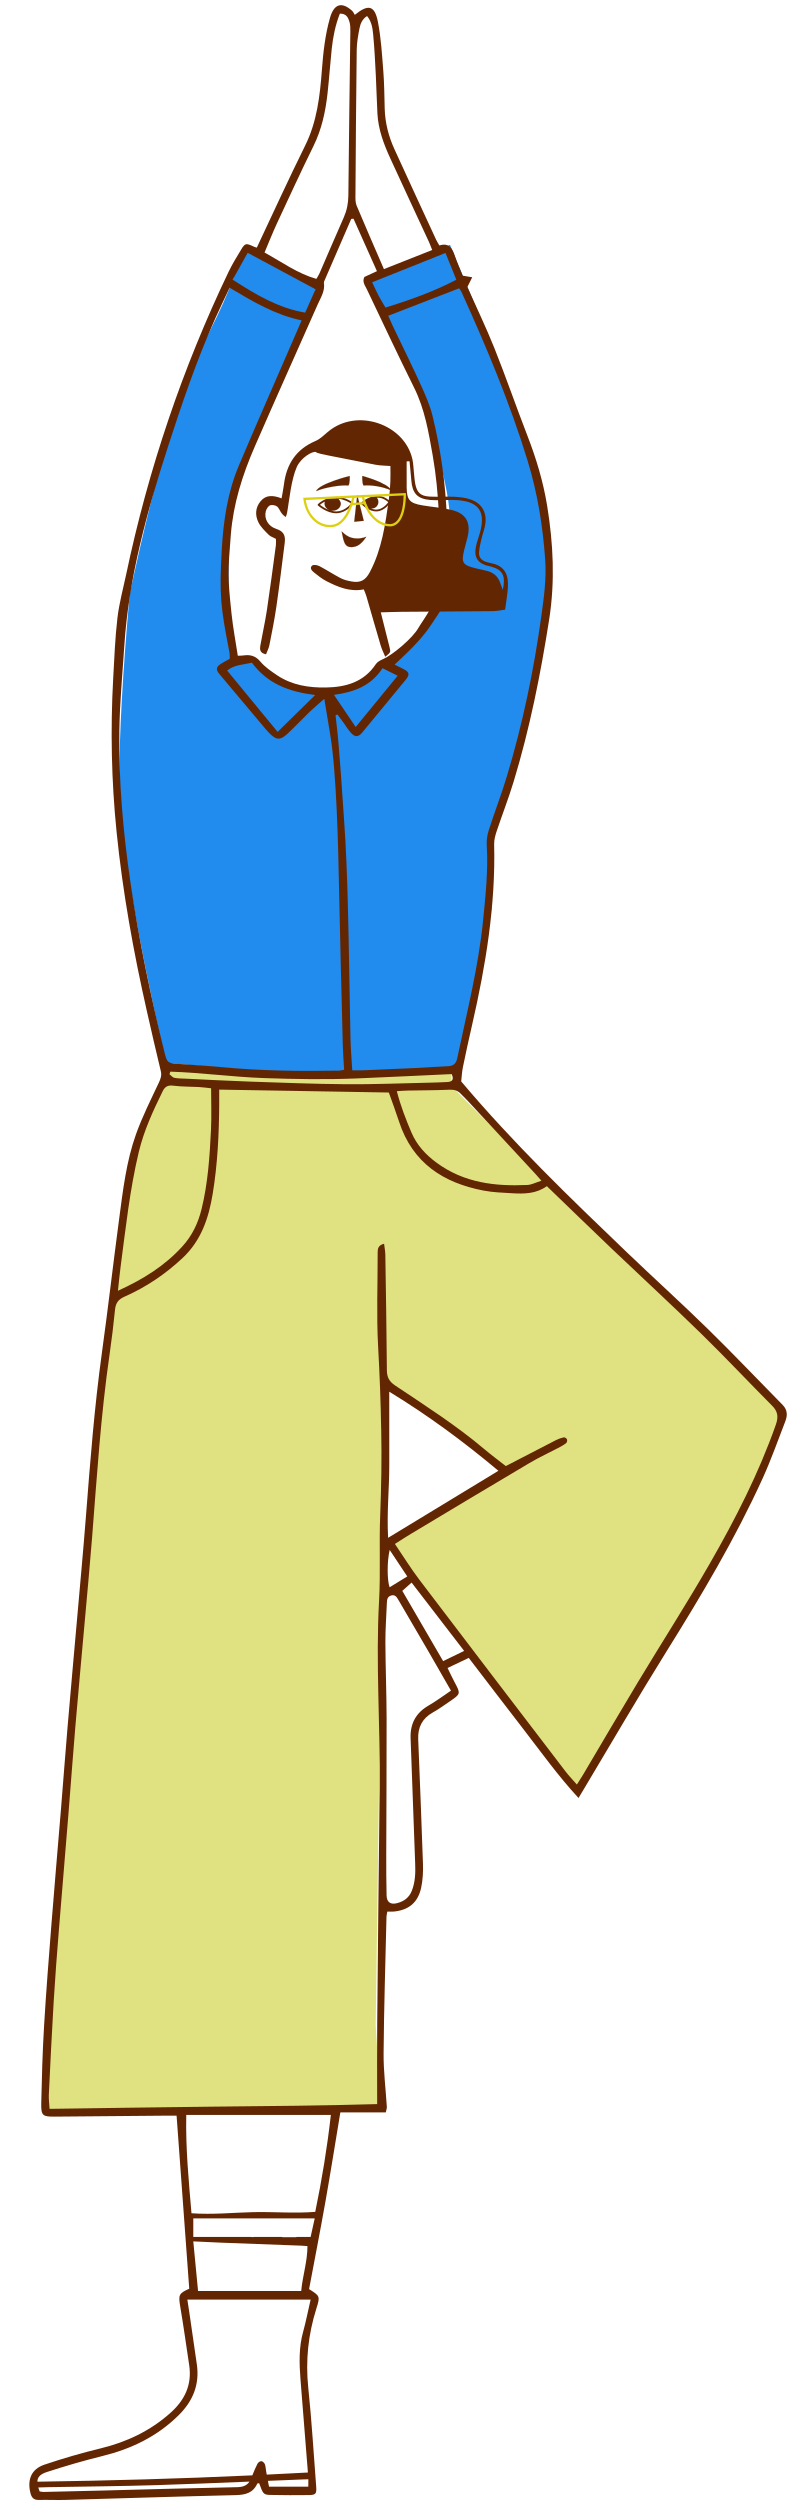
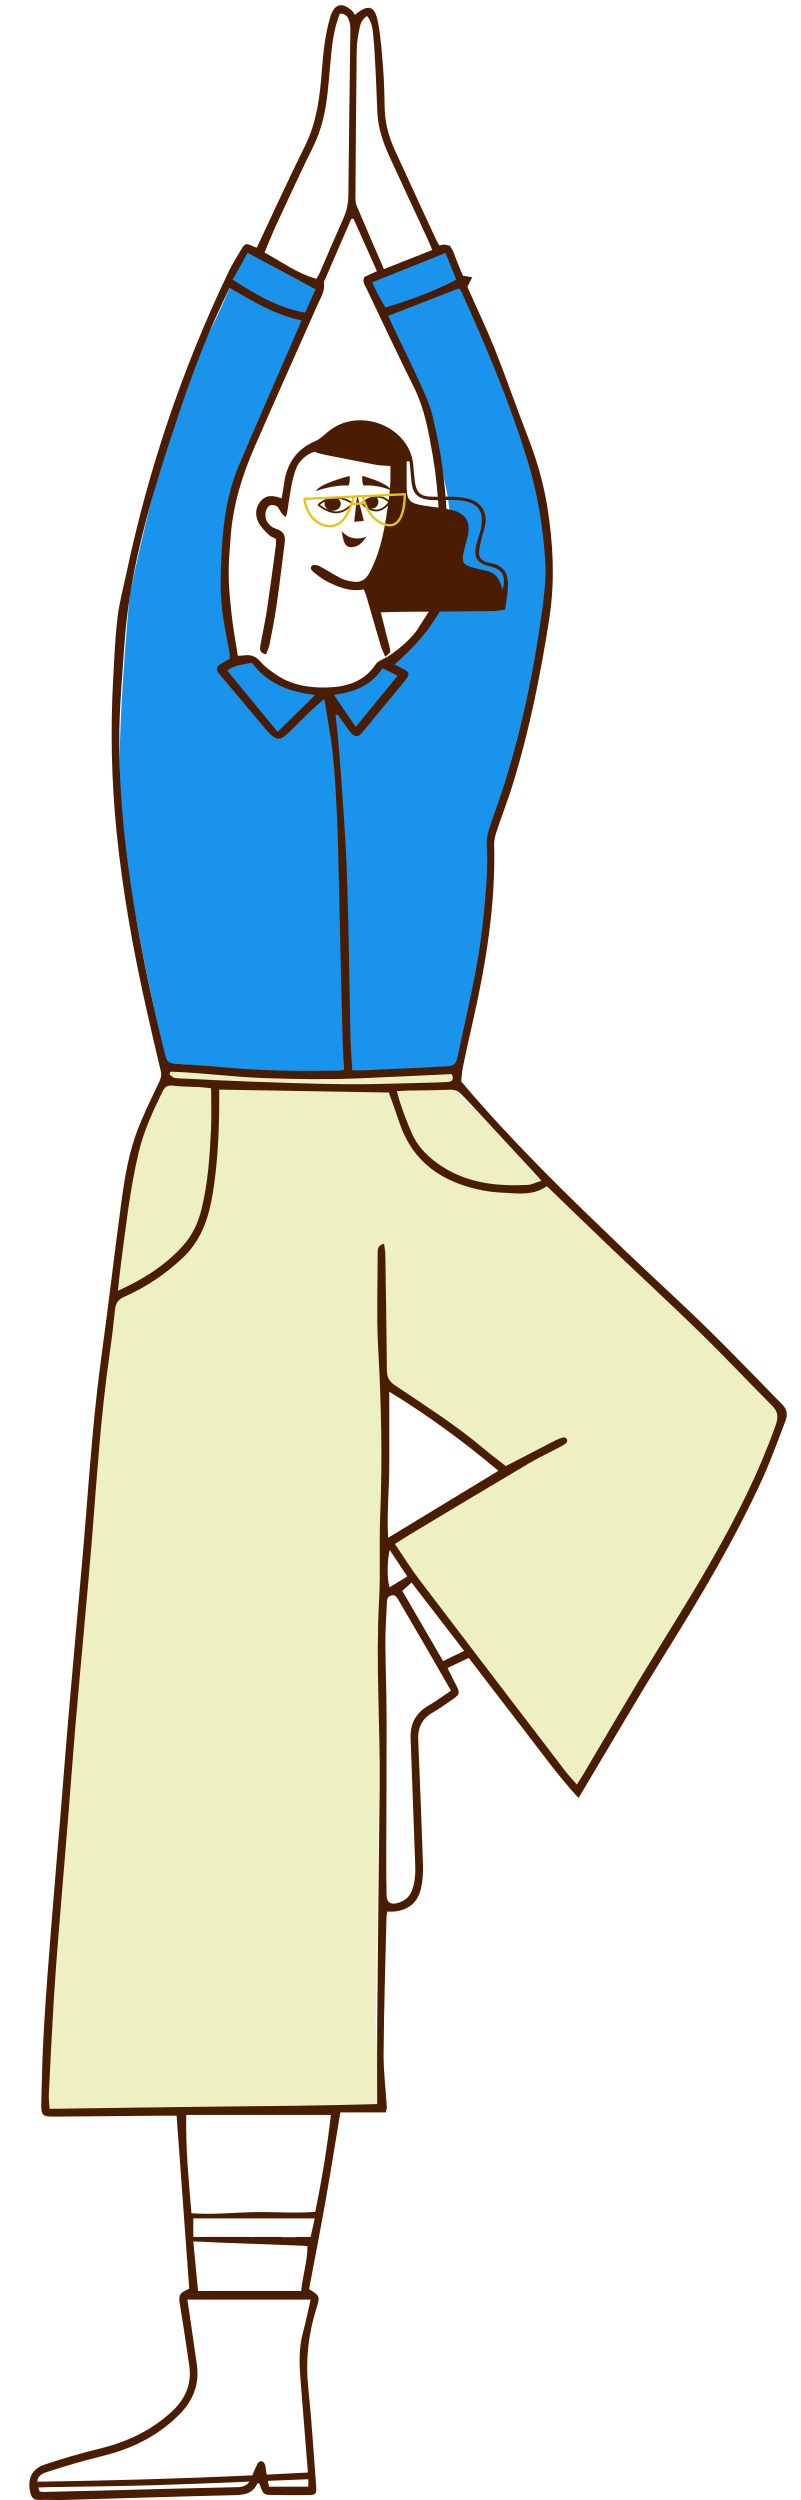
<svg xmlns="http://www.w3.org/2000/svg" viewBox="215.143 -7.213 187.081 584.213" overflow="visible" width="187.081px" height="584.213px">
  <g id="Master/Character/Standing" stroke="none" stroke-width="1" fill="none" fill-rule="evenodd">
    <g id="Standing Body" transform="translate(122, -7) scale(1 1)">
      <g id="Standing Body/Yoga Color" stroke="none" stroke-width="1" fill="none" fill-rule="evenodd">
        <g id="Group-3" transform="translate(100, 1)">
-           <path d="M54.275,58.355 L67.238,65.598 L62.955,78.171 C53.759,96.983 48.726,108.244 47.857,111.955 C47.296,114.345 46.455,122.919 46.552,135.492 C46.588,140.123 47.023,145.959 47.857,153 L51.358,153 C58.062,158.118 63.863,160.677 68.76,160.677 C73.658,160.677 78.854,158.118 84.347,153 C92.177,147.206 96.226,142.647 96.494,139.325 C96.949,133.7 98.415,128.009 98.3,120.497 C98.208,114.492 96.226,108.282 95.3,103.367 C93.911,95.992 88.481,82.774 79.008,63.712 L98.3,56 L107.991,79.334 C115.88,100.567 119.825,111.661 119.825,112.617 C119.825,114.052 122,126.951 122,129.318 C122,131.686 119.958,151.378 118.499,155.64 C117.04,159.902 112.8,182.548 107.991,191.985 C107.902,198.572 107.902,204.976 107.991,211.199 L100.635,248.529 C81.118,249.51 69.959,250 67.157,250 C64.356,250 52.612,249.06 31.927,247.181 C24.642,214.895 21,193.116 21,181.844 C21,170.572 21.823,155.768 23.469,137.432 C29.921,107.857 35.599,88.492 40.502,79.334 C45.405,70.177 48.492,62.62 49.764,56.663 L54.275,58.355 Z" id="Path-28" fill="#228bee" />
-           <path d="M32.274,249 C57.159,249.698 70.796,250.047 73.185,250.047 C75.574,250.047 84.056,249.698 98.631,249 L98.631,252.552 L132.592,286.888 L168.742,321.269 L174.681,327.431 L176,329.309 L168.742,348.424 L150.083,380.9 L128.143,418.107 L84.028,359.956 L110.52,342.54 L82.178,321.269 L82.178,384.113 L80.934,472.038 L82.178,492 L4,492 C5.457,451.983 7.175,425.453 9.153,412.411 C10.62,402.741 11.067,379.68 14.406,343.362 C15.182,334.919 17.112,320.657 20.196,300.577 L23.997,267.26 L32.274,249 Z" id="Path-29" fill="#e0e281" />
-           <path d="M159.033,364.131 C153.648,373.514 147.792,382.618 142.21,391.887 C137.876,399.08 133.646,406.339 129.364,413.565 C128.96,414.245 128.521,414.903 127.95,415.807 C126.968,414.679 126.08,413.767 125.311,412.76 C113.903,397.832 102.491,382.905 91.135,367.937 C89.147,365.315 87.408,362.495 85.428,359.583 C86.806,358.715 87.994,357.93 89.213,357.199 C98.421,351.683 107.618,346.151 116.855,340.686 C119.127,339.342 121.535,338.236 123.871,337.004 C124.433,336.707 124.996,336.386 125.483,335.98 C125.66,335.832 125.738,335.35 125.636,335.122 C125.536,334.896 125.123,334.631 124.904,334.675 C124.292,334.796 123.677,335.007 123.119,335.294 C119.275,337.263 115.446,339.261 111.346,341.386 C109.725,340.112 107.931,338.789 106.231,337.351 C99.707,331.836 92.527,327.274 85.467,322.545 C84.095,321.625 83.565,320.624 83.552,319.002 C83.48,309.998 83.332,300.994 83.189,291.991 C83.176,291.165 83.005,290.34 82.896,289.426 C81.448,289.794 81.393,290.658 81.396,291.584 C81.414,298.887 81.103,306.208 81.505,313.489 C82.232,326.626 82.528,339.746 81.99,352.898 C81.716,359.541 82.096,366.216 81.727,372.85 C80.912,387.464 82.031,402.055 81.863,416.658 C81.651,434.99 81.458,453.324 81.291,471.658 C81.235,477.816 81.282,483.974 81.282,490.482 C68.482,490.865 55.754,490.942 43.026,491.077 C30.352,491.213 17.677,491.416 4.728,491.593 C4.657,490.35 4.508,489.322 4.555,488.304 C4.907,481.011 5.256,473.718 5.694,466.432 C6.024,460.928 6.455,455.428 6.893,449.931 C7.63,440.715 8.42,431.505 9.169,422.289 C9.707,415.66 10.177,409.026 10.741,402.398 C11.428,394.32 12.185,386.246 12.904,378.17 C13.5,371.466 14.138,364.768 14.666,358.058 C15.791,343.749 16.702,329.422 18.761,315.204 C19.26,311.755 19.675,308.292 20.024,304.823 C20.18,303.277 20.814,302.43 22.262,301.79 C27.27,299.577 31.766,296.557 35.808,292.768 C40.185,288.667 41.924,283.406 42.859,277.699 C43.991,270.797 44.324,263.836 44.368,256.852 C44.375,255.737 44.369,254.621 44.369,253.415 C57.721,253.644 70.761,253.867 84.004,254.094 C84.739,256.17 85.615,258.499 86.385,260.863 C89.552,270.602 96.775,275.222 106.174,277.016 C108.357,277.432 110.61,277.501 112.836,277.632 C115.638,277.796 118.431,277.774 120.932,275.976 C126.173,281.029 131.129,285.853 136.134,290.624 C143.062,297.228 150.104,303.711 156.95,310.4 C162.59,315.909 167.99,321.671 173.555,327.259 C174.93,328.638 175.093,329.876 174.43,331.758 C170.433,343.115 164.984,353.762 159.033,364.131 Z M87.156,370.543 C87.92,369.866 88.556,369.301 89.328,368.616 C93.441,373.963 97.447,379.174 101.605,384.58 C99.884,385.415 98.401,386.134 96.697,386.962 C93.485,381.433 90.345,376.029 87.156,370.543 Z M88.316,367.174 C86.819,368.092 85.52,368.89 84.188,369.708 C83.588,368.023 83.575,363.679 84.205,360.99 C85.615,363.112 86.864,364.99 88.316,367.174 Z M109.614,342.489 C100.952,347.752 92.575,352.842 83.839,358.149 C83.504,352.167 84.127,346.625 84.11,341.083 C84.093,335.498 84.107,329.913 84.107,324.007 C93.07,329.474 101.378,335.586 109.614,342.489 Z M93.282,397.354 C90.335,399.054 88.971,401.573 89.092,404.968 C89.439,414.694 89.78,424.42 90.158,434.143 C90.244,436.35 90.209,438.509 89.392,440.604 C88.737,442.278 87.487,443.147 85.846,443.547 C84.392,443.899 83.52,443.282 83.484,441.754 C83.41,438.671 83.396,435.587 83.403,432.505 C83.425,421.794 83.511,411.084 83.487,400.375 C83.473,394.454 83.229,388.533 83.203,382.611 C83.19,379.531 83.429,376.452 83.549,373.373 C83.579,372.616 83.654,371.91 84.532,371.639 C85.455,371.356 85.848,371.994 86.218,372.626 C88.626,376.736 91.028,380.85 93.419,384.972 C95.076,387.828 96.71,390.699 98.528,393.867 C96.605,395.156 95.003,396.362 93.282,397.354 Z M52.386,515.729 C47.629,515.834 42.871,516.353 37.888,515.991 C37.24,508.296 36.509,500.844 36.669,493.022 L70.458,493.022 C69.617,500.555 68.39,508.029 66.811,515.666 C61.955,516.059 57.165,515.624 52.386,515.729 Z M65.73,521.524 L64.644,521.524 C64.61,521.541 64.582,521.57 64.549,521.584 L64.549,521.524 L62.396,521.524 L62.396,521.584 L59.109,521.584 L59.109,521.524 L52.34,521.524 L52.34,521.574 C52.132,521.556 51.93,521.54 51.73,521.524 L38.312,521.524 L38.312,517.191 L66.688,517.191 L65.73,521.524 Z M44.73,522.862 C51.027,523.102 57.324,523.33 63.62,523.567 C64.007,523.58 64.393,523.623 64.988,523.667 C64.993,527.26 63.862,530.566 63.53,534.161 L39.426,534.161 C39.057,530.309 38.702,526.633 38.312,522.564 C40.676,522.674 42.703,522.784 44.73,522.862 Z M65.73,536.163 C65.11,538.858 64.642,541.304 63.978,543.695 C62.957,547.367 63.072,551.079 63.361,554.807 C63.925,562.065 64.523,569.319 65.096,576.576 C61.887,576.762 58.684,576.909 55.479,577.067 C55.432,576.814 55.383,576.561 55.338,576.309 C55.237,575.754 55.237,575.163 55.041,574.647 C54.919,574.331 54.523,573.944 54.229,573.925 C53.93,573.905 53.464,574.225 53.315,574.522 C52.873,575.406 52.472,576.316 52.112,577.239 C35.326,578.022 18.584,578.479 1.873,578.723 C1.896,577.628 2.574,576.955 4.122,576.452 C8.367,575.074 12.659,573.813 16.989,572.75 C23.804,571.078 29.912,568.156 34.957,563.121 C38.237,559.85 39.834,555.982 39.134,551.262 C38.54,547.258 37.976,543.249 37.395,539.245 C37.245,538.22 37.081,537.199 36.923,536.163 L65.73,536.163 Z M56.005,579.881 C55.918,579.418 55.834,578.972 55.75,578.526 C58.502,578.412 61.254,578.3 64.006,578.192 C64.404,578.177 64.805,578.161 65.203,578.157 C65.212,578.687 65.186,579.24 65.186,579.881 L56.005,579.881 Z M16.49,580.805 C12.103,580.918 7.714,581.021 3.327,581.118 C3.013,581.125 2.7,581.039 2.408,580.999 C2.278,580.668 2.171,580.36 2.086,580.072 C2.889,580.044 3.694,580.015 4.499,580 C12.923,579.846 21.352,579.789 29.773,579.524 C36.996,579.294 44.217,579.001 51.438,578.702 C50.819,579.635 49.887,579.977 48.568,580.003 C37.874,580.215 27.182,580.529 16.49,580.805 Z M25.581,267.972 C26.779,262.968 28.923,258.354 31.17,253.777 C31.704,252.686 32.404,252.333 33.654,252.497 C35.626,252.753 37.635,252.699 39.628,252.811 C40.562,252.863 41.491,252.998 42.476,253.102 C42.476,256.478 42.602,259.635 42.45,262.778 C42.146,269.014 41.742,275.238 40.241,281.346 C39.424,284.668 38.021,287.574 35.746,290.069 C31.669,294.543 26.714,297.684 20.702,300.421 C20.946,298.204 21.098,296.525 21.32,294.856 C22.516,285.858 23.463,276.819 25.581,267.972 Z M21.035,169.58 C21.129,162.943 21.761,156.312 22.194,149.683 C23.242,133.69 27.473,118.406 32.36,103.288 C35.646,93.124 39.074,83.004 43.427,73.243 C44.478,70.889 45.606,68.573 46.798,66.026 C52.153,69.198 57.342,72.345 63.632,73.655 C62.614,76.003 61.663,78.192 60.714,80.383 C56.793,89.434 52.816,98.461 48.973,107.545 C46.325,113.807 45.344,120.464 44.968,127.222 C44.372,137.949 44.685,140.625 46.755,151.201 C46.847,151.666 46.808,152.155 46.834,152.75 C46.119,153.144 45.397,153.481 44.74,153.918 C43.648,154.648 43.558,155.282 44.403,156.293 C48.019,160.616 51.651,164.925 55.28,169.238 C55.54,169.546 55.811,169.844 56.093,170.129 C57.717,171.776 58.634,171.838 60.367,170.216 C62.127,168.567 63.778,166.799 65.514,165.123 C66.48,164.189 67.521,163.338 68.927,162.097 C69.435,165.177 69.865,167.788 70.301,170.397 C71.8,179.38 72.169,196.45 72.352,205.539 C72.604,218.029 72.931,230.516 73.247,243.004 C73.293,244.861 73.446,246.715 73.561,248.772 C72.986,248.876 72.682,248.972 72.376,248.978 C63.195,249.141 54.023,249.029 44.871,248.152 C41.536,247.832 38.189,247.649 34.846,247.405 C32.339,247.223 32.191,247.166 31.592,244.735 C28.358,231.598 25.582,218.369 23.625,204.962 C21.911,193.225 20.87,181.436 21.035,169.58 Z M66.876,66.385 C66.165,67.987 65.373,69.773 64.456,71.842 C58.184,70.769 52.984,67.672 47.521,64.141 C48.813,61.824 49.893,59.886 51.019,57.865 C56.359,60.733 61.456,63.472 66.876,66.385 Z M66.407,32.896 C68.331,28.981 69.22,24.828 69.69,20.549 C70.07,17.089 70.303,13.613 70.669,10.152 C70.967,7.353 71.528,4.61 72.563,1.976 C74.064,1.928 74.518,2.897 74.811,3.908 C75.007,4.589 75.023,5.343 75.014,6.063 C74.86,18.862 74.665,31.659 74.549,44.458 C74.534,46.288 74.202,47.96 73.469,49.615 C71.542,53.97 69.678,58.354 67.777,62.723 C67.62,63.087 67.386,63.416 67.075,63.956 C62.708,62.726 59.107,60.076 54.964,57.795 C55.947,55.472 56.82,53.235 57.829,51.063 C60.649,44.988 63.453,38.904 66.407,32.896 Z M58.018,169.819 C53.992,164.924 50.175,160.283 46.219,155.475 C48.018,154.072 50.108,154.113 52.009,153.649 C55.75,158.699 60.818,160.446 66.795,161.203 C63.785,164.158 61.028,166.865 58.018,169.819 Z M81.229,62.157 C80.162,62.648 79.245,63.069 78.299,63.502 C77.71,64.628 78.457,65.517 78.889,66.427 C82.541,74.089 86.134,81.782 89.913,89.38 C92.411,94.4 93.307,99.81 94.263,105.239 C95.847,114.228 95.901,123.328 96.095,132.405 C96.227,138.599 92.024,143.553 90.871,145.589 C89.581,147.868 85.012,151.765 82.69,152.794 C82.067,153.07 81.345,153.426 80.987,153.964 C78.175,158.204 73.952,159.363 69.322,159.444 C65.289,159.515 61.336,158.9 57.873,156.569 C56.489,155.637 55.048,154.656 53.99,153.389 C52.834,152.007 51.568,151.72 49.982,151.959 C49.677,152.005 49.364,151.995 48.714,152.028 C48.215,148.737 47.596,145.493 47.25,142.219 C46.317,133.4 46.388,132.574 47.086,123.728 C47.657,116.494 49.809,109.742 52.658,103.195 C57.499,92.068 62.491,81.01 67.393,69.91 C68.101,68.306 69.143,66.775 68.834,64.854 C68.81,64.711 68.894,64.539 68.958,64.393 C71.044,59.576 73.133,54.761 75.22,49.946 C75.397,49.929 75.573,49.911 75.749,49.894 C77.548,53.919 79.346,57.945 81.229,62.157 Z M76.505,10.407 C76.527,8.727 76.833,7.033 77.158,5.378 C77.37,4.302 77.802,3.245 78.922,2.534 C80.025,3.876 80.207,5.43 80.35,6.906 C80.654,10.046 80.802,13.203 80.964,16.356 C81.12,19.347 81.18,22.342 81.34,25.334 C81.537,29.042 82.816,32.45 84.335,35.767 C87.329,42.299 90.368,48.81 93.384,55.331 C93.615,55.835 93.799,56.361 94.139,57.21 C90.283,58.735 86.675,60.163 82.859,61.672 C80.667,56.603 78.533,51.74 76.481,46.84 C76.183,46.129 76.201,45.246 76.207,44.444 C76.283,33.099 76.358,21.753 76.505,10.407 Z M99.777,64.16 C94.48,66.911 89.053,68.876 83.22,70.657 C82.704,69.772 82.129,68.854 81.622,67.898 C81.133,66.976 80.715,66.016 80.113,64.751 C85.897,62.437 91.418,60.227 97.245,57.896 C98.096,60.005 98.895,61.979 99.777,64.16 Z M82.535,154.935 C83.759,155.546 84.811,156.071 86.07,156.699 C82.788,160.707 79.623,164.573 76.264,168.674 C74.543,166.128 72.956,163.78 71.188,161.166 C75.972,160.518 79.905,158.997 82.535,154.935 Z M116.446,106.483 C118.77,114.078 119.999,121.756 120.548,129.617 C120.856,134.025 120.252,138.358 119.652,142.698 C117.898,155.401 115.293,167.918 111.598,180.185 C110.315,184.443 108.704,188.597 107.345,192.833 C106.989,193.947 106.821,195.198 106.891,196.366 C107.244,202.144 106.622,207.86 106.064,213.59 C104.99,224.595 102.259,235.273 100,246.048 C99.705,247.452 99.02,247.909 97.718,247.951 C95.487,248.024 93.26,248.224 91.028,248.331 C86.725,248.535 82.419,248.717 78.115,248.896 C77.332,248.929 76.547,248.9 75.462,248.9 C75.307,246.237 75.097,243.894 75.047,241.549 C74.825,231.086 74.707,220.621 74.431,210.16 C74.258,203.512 74.013,196.859 73.536,190.227 C73.205,185.627 72.42,173.062 71.842,168.48 C71.734,167.632 71.646,166.783 71.552,165.934 C71.699,165.873 71.848,165.811 71.997,165.75 C72.452,166.365 72.911,166.977 73.362,167.594 C73.98,168.439 74.52,169.359 75.225,170.119 C76.152,171.12 76.924,171.017 77.807,169.948 C81.19,165.849 84.575,161.753 87.946,157.645 C88.969,156.4 88.815,155.81 87.366,155.098 C86.672,154.756 85.983,154.403 85.355,154.088 C89.864,149.95 92.175,147.43 94.139,144.428 C95.342,142.588 96.783,140.999 97.434,137.474 C97.986,134.489 97.809,131.35 97.824,128.281 C97.839,125.444 97.679,122.605 97.568,119.769 C97.253,111.724 96.132,103.782 94.222,95.979 C93.595,93.41 92.482,90.937 91.383,88.518 C89.308,83.957 87.08,79.466 84.923,74.943 C84.58,74.224 84.271,73.488 83.867,72.583 C89.446,70.421 94.895,68.308 100.425,66.164 C100.632,66.47 100.845,66.705 100.971,66.982 C106.807,79.874 112.286,92.89 116.446,106.483 Z M51.308,251.533 C46.364,251.365 41.425,251.088 36.484,250.854 C35.608,250.813 34.717,250.827 33.864,250.652 C33.455,250.569 33.119,250.107 32.75,249.817 C32.818,249.617 32.887,249.416 32.956,249.216 C40.242,249.448 47.489,250.46 54.772,250.718 C62.074,250.977 69.384,251.094 76.687,250.793 C84.009,250.491 91.328,250.127 98.685,249.788 C99.264,251.038 98.845,251.576 97.718,251.637 C96.126,251.724 94.529,251.772 92.934,251.806 C86.633,251.941 80.331,252.205 74.031,252.154 C66.455,252.094 58.881,251.792 51.308,251.533 Z M118.37,273.232 C118.692,273.578 118.995,273.941 119.663,274.705 C118.32,275.125 117.365,275.65 116.39,275.695 C108.851,276.049 101.586,275.205 95.208,270.525 C92.623,268.63 90.539,266.383 89.271,263.384 C87.985,260.344 86.777,257.279 85.877,253.779 C86.873,253.722 87.628,253.654 88.384,253.638 C91.652,253.575 94.924,253.585 98.188,253.439 C99.24,253.392 100.06,253.612 100.778,254.344 C101.454,255.032 102.144,255.707 102.799,256.415 C107.993,262.017 113.183,267.624 118.37,273.232 Z M158.609,309.396 C152.401,303.319 145.957,297.491 139.684,291.481 C126.332,278.691 113.021,265.858 100.918,251.502 C101.027,250.551 101.079,249.331 101.319,248.151 C102,244.818 102.734,241.494 103.492,238.179 C106.663,224.32 108.976,210.358 108.618,196.053 C108.593,195.037 108.892,193.974 109.219,192.995 C110.499,189.155 111.978,185.379 113.154,181.507 C116.932,169.087 119.467,156.39 121.476,143.554 C122.876,134.603 122.439,125.777 120.996,116.928 C120.079,111.31 118.443,105.907 116.391,100.608 C113.764,93.823 111.387,86.936 108.691,80.18 C106.744,75.303 104.454,70.568 102.357,65.857 C102.752,65.068 103.079,64.417 103.498,63.581 C102.547,63.421 101.945,63.32 101.281,63.208 C100.669,61.695 99.977,60.228 99.479,58.696 C98.872,56.825 98.052,55.424 95.815,56.153 C95.505,55.601 95.239,55.193 95.037,54.756 C91.782,47.709 88.515,40.67 85.297,33.606 C83.944,30.637 83.14,27.512 83.044,24.216 C82.96,21.299 82.95,18.375 82.721,15.468 C82.417,11.598 82.192,7.689 81.456,3.893 C80.712,0.054 79.216,-0.326 76.056,2.262 C75.856,1.955 75.696,1.553 75.41,1.295 C72.964,-0.895 71.188,-0.279 70.266,2.927 C69.117,6.926 68.677,11.022 68.363,15.151 C67.904,21.226 67.226,27.216 64.45,32.814 C60.578,40.626 56.968,48.573 53.153,56.657 C52.94,56.586 52.708,56.533 52.494,56.434 C50.585,55.554 50.434,55.556 49.426,57.223 C48.423,58.881 47.405,60.542 46.569,62.286 C35.762,84.848 27.815,108.415 22.641,132.95 C21.923,136.351 20.993,139.729 20.588,143.171 C20.039,147.835 19.858,152.547 19.597,157.243 C18.932,169.255 19.174,181.245 20.389,193.219 C21.821,207.362 24.348,221.308 27.48,235.149 C28.534,239.809 29.607,244.463 30.724,249.107 C30.972,250.144 30.67,250.916 30.236,251.839 C28.38,255.783 26.409,259.7 24.939,263.797 C22.662,270.15 21.884,276.877 20.995,283.544 C19.602,293.99 18.401,304.462 16.957,314.9 C15.212,327.521 14.226,340.21 13.243,352.904 C12.591,361.311 11.799,369.709 11.064,378.109 C10.356,386.188 9.619,394.263 8.933,402.343 C8.384,408.808 7.907,415.28 7.377,421.747 C6.64,430.719 5.852,439.687 5.145,448.661 C4.526,456.504 3.908,464.351 3.442,472.205 C3.088,478.197 2.91,484.201 2.782,490.202 C2.718,493.186 3.075,493.437 5.935,493.414 C14.717,493.343 23.5,493.259 32.282,493.182 C32.974,493.176 33.665,493.182 34.409,493.182 C35.406,506.832 36.384,520.223 37.364,533.627 C34.91,534.715 34.805,535.096 35.262,537.795 C36.031,542.348 36.664,546.923 37.355,551.489 C38.052,556.105 36.289,559.694 32.932,562.678 C28.196,566.887 22.714,569.469 16.617,570.946 C12.207,572.016 7.831,573.289 3.527,574.739 C0.483,575.765 -0.521,578.206 0.247,581.336 C0.518,582.446 1.009,583.017 2.204,582.987 C4.278,582.933 6.355,583.041 8.429,582.982 C21.675,582.61 34.92,582.17 48.168,581.862 C50.422,581.81 52.243,581.413 53.265,579.171 C53.301,579.091 53.551,579.111 53.703,579.084 C54.628,581.634 54.714,581.784 56.427,581.819 C59.38,581.879 62.335,581.895 65.288,581.851 C66.971,581.825 67.162,581.542 67.026,579.789 C66.432,572.11 65.982,564.414 65.18,556.755 C64.515,550.417 65.169,544.308 67.071,538.281 C67.979,535.399 67.936,535.334 65.371,533.719 C66.641,526.957 67.979,520.124 69.193,513.269 C70.403,506.432 71.488,499.572 72.678,492.417 L83.295,492.417 C83.427,491.781 83.562,491.471 83.543,491.172 C83.284,486.976 82.748,482.779 82.783,478.586 C82.871,467.957 83.211,457.33 83.46,446.703 C83.469,446.316 83.585,445.932 83.66,445.496 C84.235,445.496 84.707,445.535 85.171,445.49 C88.647,445.154 90.81,443.396 91.558,439.931 C91.945,438.133 92.047,436.228 91.986,434.381 C91.667,424.653 91.253,414.929 90.871,405.204 C90.764,402.438 91.811,400.358 94.254,398.989 C95.647,398.207 96.954,397.262 98.278,396.357 C100.839,394.602 100.822,394.597 99.297,391.745 C98.777,390.771 98.319,389.763 97.732,388.568 C99.505,387.726 101.06,386.986 102.682,386.213 C106.949,391.78 111.095,397.224 115.279,402.636 C119.499,408.096 123.511,413.733 128.334,418.953 C128.9,418.009 129.309,417.328 129.716,416.646 C136.062,406.045 142.258,395.347 148.793,384.866 C157.005,371.702 164.937,358.388 171.378,344.222 C173.349,339.889 174.932,335.371 176.66,330.924 C177.189,329.563 177.18,328.257 176.055,327.113 C170.239,321.208 164.529,315.191 158.609,309.396 Z" id="Fill-1" fill="#632603" />
+           <path d="M54.275,58.355 L67.238,65.598 L62.955,78.171 C53.759,96.983 48.726,108.244 47.857,111.955 C47.296,114.345 46.455,122.919 46.552,135.492 C46.588,140.123 47.023,145.959 47.857,153 L51.358,153 C58.062,158.118 63.863,160.677 68.76,160.677 C73.658,160.677 78.854,158.118 84.347,153 C92.177,147.206 96.226,142.647 96.494,139.325 C96.949,133.7 98.415,128.009 98.3,120.497 C98.208,114.492 96.226,108.282 95.3,103.367 C93.911,95.992 88.481,82.774 79.008,63.712 L98.3,56 L107.991,79.334 C115.88,100.567 119.825,111.661 119.825,112.617 C119.825,114.052 122,126.951 122,129.318 C122,131.686 119.958,151.378 118.499,155.64 C117.04,159.902 112.8,182.548 107.991,191.985 C107.902,198.572 107.902,204.976 107.991,211.199 L100.635,248.529 C81.118,249.51 69.959,250 67.157,250 C64.356,250 52.612,249.06 31.927,247.181 C24.642,214.895 21,193.116 21,181.844 C21,170.572 21.823,155.768 23.469,137.432 C29.921,107.857 35.599,88.492 40.502,79.334 C45.405,70.177 48.492,62.62 49.764,56.663 L54.275,58.355 Z" id="Path-28" fill="#1993ec" />
+           <path d="M32.274,249 C57.159,249.698 70.796,250.047 73.185,250.047 C75.574,250.047 84.056,249.698 98.631,249 L98.631,252.552 L132.592,286.888 L168.742,321.269 L174.681,327.431 L176,329.309 L168.742,348.424 L150.083,380.9 L128.143,418.107 L84.028,359.956 L110.52,342.54 L82.178,321.269 L82.178,384.113 L80.934,472.038 L82.178,492 L4,492 C5.457,451.983 7.175,425.453 9.153,412.411 C10.62,402.741 11.067,379.68 14.406,343.362 C15.182,334.919 17.112,320.657 20.196,300.577 L23.997,267.26 L32.274,249 Z" id="Path-29" fill="#eeefc3" />
+           <path d="M159.033,364.131 C153.648,373.514 147.792,382.618 142.21,391.887 C137.876,399.08 133.646,406.339 129.364,413.565 C128.96,414.245 128.521,414.903 127.95,415.807 C126.968,414.679 126.08,413.767 125.311,412.76 C113.903,397.832 102.491,382.905 91.135,367.937 C89.147,365.315 87.408,362.495 85.428,359.583 C86.806,358.715 87.994,357.93 89.213,357.199 C98.421,351.683 107.618,346.151 116.855,340.686 C119.127,339.342 121.535,338.236 123.871,337.004 C124.433,336.707 124.996,336.386 125.483,335.98 C125.66,335.832 125.738,335.35 125.636,335.122 C125.536,334.896 125.123,334.631 124.904,334.675 C124.292,334.796 123.677,335.007 123.119,335.294 C119.275,337.263 115.446,339.261 111.346,341.386 C109.725,340.112 107.931,338.789 106.231,337.351 C99.707,331.836 92.527,327.274 85.467,322.545 C84.095,321.625 83.565,320.624 83.552,319.002 C83.48,309.998 83.332,300.994 83.189,291.991 C83.176,291.165 83.005,290.34 82.896,289.426 C81.448,289.794 81.393,290.658 81.396,291.584 C81.414,298.887 81.103,306.208 81.505,313.489 C82.232,326.626 82.528,339.746 81.99,352.898 C81.716,359.541 82.096,366.216 81.727,372.85 C80.912,387.464 82.031,402.055 81.863,416.658 C81.651,434.99 81.458,453.324 81.291,471.658 C81.235,477.816 81.282,483.974 81.282,490.482 C68.482,490.865 55.754,490.942 43.026,491.077 C30.352,491.213 17.677,491.416 4.728,491.593 C4.657,490.35 4.508,489.322 4.555,488.304 C4.907,481.011 5.256,473.718 5.694,466.432 C6.024,460.928 6.455,455.428 6.893,449.931 C7.63,440.715 8.42,431.505 9.169,422.289 C9.707,415.66 10.177,409.026 10.741,402.398 C11.428,394.32 12.185,386.246 12.904,378.17 C13.5,371.466 14.138,364.768 14.666,358.058 C15.791,343.749 16.702,329.422 18.761,315.204 C19.26,311.755 19.675,308.292 20.024,304.823 C20.18,303.277 20.814,302.43 22.262,301.79 C27.27,299.577 31.766,296.557 35.808,292.768 C40.185,288.667 41.924,283.406 42.859,277.699 C43.991,270.797 44.324,263.836 44.368,256.852 C44.375,255.737 44.369,254.621 44.369,253.415 C57.721,253.644 70.761,253.867 84.004,254.094 C84.739,256.17 85.615,258.499 86.385,260.863 C89.552,270.602 96.775,275.222 106.174,277.016 C108.357,277.432 110.61,277.501 112.836,277.632 C115.638,277.796 118.431,277.774 120.932,275.976 C126.173,281.029 131.129,285.853 136.134,290.624 C143.062,297.228 150.104,303.711 156.95,310.4 C162.59,315.909 167.99,321.671 173.555,327.259 C174.93,328.638 175.093,329.876 174.43,331.758 C170.433,343.115 164.984,353.762 159.033,364.131 Z M87.156,370.543 C87.92,369.866 88.556,369.301 89.328,368.616 C93.441,373.963 97.447,379.174 101.605,384.58 C99.884,385.415 98.401,386.134 96.697,386.962 C93.485,381.433 90.345,376.029 87.156,370.543 Z M88.316,367.174 C86.819,368.092 85.52,368.89 84.188,369.708 C83.588,368.023 83.575,363.679 84.205,360.99 C85.615,363.112 86.864,364.99 88.316,367.174 Z M109.614,342.489 C100.952,347.752 92.575,352.842 83.839,358.149 C83.504,352.167 84.127,346.625 84.11,341.083 C84.093,335.498 84.107,329.913 84.107,324.007 C93.07,329.474 101.378,335.586 109.614,342.489 Z M93.282,397.354 C90.335,399.054 88.971,401.573 89.092,404.968 C89.439,414.694 89.78,424.42 90.158,434.143 C90.244,436.35 90.209,438.509 89.392,440.604 C88.737,442.278 87.487,443.147 85.846,443.547 C84.392,443.899 83.52,443.282 83.484,441.754 C83.41,438.671 83.396,435.587 83.403,432.505 C83.425,421.794 83.511,411.084 83.487,400.375 C83.473,394.454 83.229,388.533 83.203,382.611 C83.19,379.531 83.429,376.452 83.549,373.373 C83.579,372.616 83.654,371.91 84.532,371.639 C85.455,371.356 85.848,371.994 86.218,372.626 C88.626,376.736 91.028,380.85 93.419,384.972 C95.076,387.828 96.71,390.699 98.528,393.867 C96.605,395.156 95.003,396.362 93.282,397.354 Z M52.386,515.729 C47.629,515.834 42.871,516.353 37.888,515.991 C37.24,508.296 36.509,500.844 36.669,493.022 L70.458,493.022 C69.617,500.555 68.39,508.029 66.811,515.666 C61.955,516.059 57.165,515.624 52.386,515.729 Z M65.73,521.524 L64.644,521.524 C64.61,521.541 64.582,521.57 64.549,521.584 L64.549,521.524 L62.396,521.524 L62.396,521.584 L59.109,521.584 L59.109,521.524 L52.34,521.524 L52.34,521.574 C52.132,521.556 51.93,521.54 51.73,521.524 L38.312,521.524 L38.312,517.191 L66.688,517.191 L65.73,521.524 Z M44.73,522.862 C51.027,523.102 57.324,523.33 63.62,523.567 C64.007,523.58 64.393,523.623 64.988,523.667 C64.993,527.26 63.862,530.566 63.53,534.161 L39.426,534.161 C39.057,530.309 38.702,526.633 38.312,522.564 C40.676,522.674 42.703,522.784 44.73,522.862 Z M65.73,536.163 C65.11,538.858 64.642,541.304 63.978,543.695 C62.957,547.367 63.072,551.079 63.361,554.807 C63.925,562.065 64.523,569.319 65.096,576.576 C61.887,576.762 58.684,576.909 55.479,577.067 C55.432,576.814 55.383,576.561 55.338,576.309 C55.237,575.754 55.237,575.163 55.041,574.647 C54.919,574.331 54.523,573.944 54.229,573.925 C53.93,573.905 53.464,574.225 53.315,574.522 C52.873,575.406 52.472,576.316 52.112,577.239 C35.326,578.022 18.584,578.479 1.873,578.723 C1.896,577.628 2.574,576.955 4.122,576.452 C8.367,575.074 12.659,573.813 16.989,572.75 C23.804,571.078 29.912,568.156 34.957,563.121 C38.237,559.85 39.834,555.982 39.134,551.262 C38.54,547.258 37.976,543.249 37.395,539.245 C37.245,538.22 37.081,537.199 36.923,536.163 L65.73,536.163 Z M56.005,579.881 C55.918,579.418 55.834,578.972 55.75,578.526 C58.502,578.412 61.254,578.3 64.006,578.192 C64.404,578.177 64.805,578.161 65.203,578.157 C65.212,578.687 65.186,579.24 65.186,579.881 L56.005,579.881 Z M16.49,580.805 C12.103,580.918 7.714,581.021 3.327,581.118 C3.013,581.125 2.7,581.039 2.408,580.999 C2.278,580.668 2.171,580.36 2.086,580.072 C2.889,580.044 3.694,580.015 4.499,580 C12.923,579.846 21.352,579.789 29.773,579.524 C36.996,579.294 44.217,579.001 51.438,578.702 C50.819,579.635 49.887,579.977 48.568,580.003 C37.874,580.215 27.182,580.529 16.49,580.805 Z M25.581,267.972 C26.779,262.968 28.923,258.354 31.17,253.777 C31.704,252.686 32.404,252.333 33.654,252.497 C35.626,252.753 37.635,252.699 39.628,252.811 C40.562,252.863 41.491,252.998 42.476,253.102 C42.476,256.478 42.602,259.635 42.45,262.778 C42.146,269.014 41.742,275.238 40.241,281.346 C39.424,284.668 38.021,287.574 35.746,290.069 C31.669,294.543 26.714,297.684 20.702,300.421 C20.946,298.204 21.098,296.525 21.32,294.856 C22.516,285.858 23.463,276.819 25.581,267.972 Z M21.035,169.58 C21.129,162.943 21.761,156.312 22.194,149.683 C23.242,133.69 27.473,118.406 32.36,103.288 C35.646,93.124 39.074,83.004 43.427,73.243 C44.478,70.889 45.606,68.573 46.798,66.026 C52.153,69.198 57.342,72.345 63.632,73.655 C62.614,76.003 61.663,78.192 60.714,80.383 C56.793,89.434 52.816,98.461 48.973,107.545 C46.325,113.807 45.344,120.464 44.968,127.222 C44.372,137.949 44.685,140.625 46.755,151.201 C46.847,151.666 46.808,152.155 46.834,152.75 C46.119,153.144 45.397,153.481 44.74,153.918 C43.648,154.648 43.558,155.282 44.403,156.293 C48.019,160.616 51.651,164.925 55.28,169.238 C55.54,169.546 55.811,169.844 56.093,170.129 C57.717,171.776 58.634,171.838 60.367,170.216 C62.127,168.567 63.778,166.799 65.514,165.123 C66.48,164.189 67.521,163.338 68.927,162.097 C69.435,165.177 69.865,167.788 70.301,170.397 C71.8,179.38 72.169,196.45 72.352,205.539 C72.604,218.029 72.931,230.516 73.247,243.004 C73.293,244.861 73.446,246.715 73.561,248.772 C72.986,248.876 72.682,248.972 72.376,248.978 C63.195,249.141 54.023,249.029 44.871,248.152 C41.536,247.832 38.189,247.649 34.846,247.405 C32.339,247.223 32.191,247.166 31.592,244.735 C28.358,231.598 25.582,218.369 23.625,204.962 C21.911,193.225 20.87,181.436 21.035,169.58 Z M66.876,66.385 C66.165,67.987 65.373,69.773 64.456,71.842 C58.184,70.769 52.984,67.672 47.521,64.141 C48.813,61.824 49.893,59.886 51.019,57.865 C56.359,60.733 61.456,63.472 66.876,66.385 Z M66.407,32.896 C68.331,28.981 69.22,24.828 69.69,20.549 C70.07,17.089 70.303,13.613 70.669,10.152 C70.967,7.353 71.528,4.61 72.563,1.976 C74.064,1.928 74.518,2.897 74.811,3.908 C75.007,4.589 75.023,5.343 75.014,6.063 C74.86,18.862 74.665,31.659 74.549,44.458 C74.534,46.288 74.202,47.96 73.469,49.615 C71.542,53.97 69.678,58.354 67.777,62.723 C67.62,63.087 67.386,63.416 67.075,63.956 C62.708,62.726 59.107,60.076 54.964,57.795 C55.947,55.472 56.82,53.235 57.829,51.063 C60.649,44.988 63.453,38.904 66.407,32.896 Z M58.018,169.819 C53.992,164.924 50.175,160.283 46.219,155.475 C48.018,154.072 50.108,154.113 52.009,153.649 C55.75,158.699 60.818,160.446 66.795,161.203 C63.785,164.158 61.028,166.865 58.018,169.819 Z M81.229,62.157 C80.162,62.648 79.245,63.069 78.299,63.502 C77.71,64.628 78.457,65.517 78.889,66.427 C82.541,74.089 86.134,81.782 89.913,89.38 C92.411,94.4 93.307,99.81 94.263,105.239 C95.847,114.228 95.901,123.328 96.095,132.405 C96.227,138.599 92.024,143.553 90.871,145.589 C89.581,147.868 85.012,151.765 82.69,152.794 C82.067,153.07 81.345,153.426 80.987,153.964 C78.175,158.204 73.952,159.363 69.322,159.444 C65.289,159.515 61.336,158.9 57.873,156.569 C56.489,155.637 55.048,154.656 53.99,153.389 C52.834,152.007 51.568,151.72 49.982,151.959 C49.677,152.005 49.364,151.995 48.714,152.028 C48.215,148.737 47.596,145.493 47.25,142.219 C46.317,133.4 46.388,132.574 47.086,123.728 C47.657,116.494 49.809,109.742 52.658,103.195 C57.499,92.068 62.491,81.01 67.393,69.91 C68.101,68.306 69.143,66.775 68.834,64.854 C68.81,64.711 68.894,64.539 68.958,64.393 C71.044,59.576 73.133,54.761 75.22,49.946 C75.397,49.929 75.573,49.911 75.749,49.894 C77.548,53.919 79.346,57.945 81.229,62.157 Z M76.505,10.407 C76.527,8.727 76.833,7.033 77.158,5.378 C77.37,4.302 77.802,3.245 78.922,2.534 C80.025,3.876 80.207,5.43 80.35,6.906 C80.654,10.046 80.802,13.203 80.964,16.356 C81.12,19.347 81.18,22.342 81.34,25.334 C81.537,29.042 82.816,32.45 84.335,35.767 C87.329,42.299 90.368,48.81 93.384,55.331 C93.615,55.835 93.799,56.361 94.139,57.21 C90.283,58.735 86.675,60.163 82.859,61.672 C80.667,56.603 78.533,51.74 76.481,46.84 C76.183,46.129 76.201,45.246 76.207,44.444 C76.283,33.099 76.358,21.753 76.505,10.407 Z M99.777,64.16 C94.48,66.911 89.053,68.876 83.22,70.657 C82.704,69.772 82.129,68.854 81.622,67.898 C81.133,66.976 80.715,66.016 80.113,64.751 C85.897,62.437 91.418,60.227 97.245,57.896 C98.096,60.005 98.895,61.979 99.777,64.16 Z M82.535,154.935 C83.759,155.546 84.811,156.071 86.07,156.699 C82.788,160.707 79.623,164.573 76.264,168.674 C74.543,166.128 72.956,163.78 71.188,161.166 C75.972,160.518 79.905,158.997 82.535,154.935 Z M116.446,106.483 C118.77,114.078 119.999,121.756 120.548,129.617 C120.856,134.025 120.252,138.358 119.652,142.698 C117.898,155.401 115.293,167.918 111.598,180.185 C110.315,184.443 108.704,188.597 107.345,192.833 C106.989,193.947 106.821,195.198 106.891,196.366 C107.244,202.144 106.622,207.86 106.064,213.59 C104.99,224.595 102.259,235.273 100,246.048 C99.705,247.452 99.02,247.909 97.718,247.951 C95.487,248.024 93.26,248.224 91.028,248.331 C86.725,248.535 82.419,248.717 78.115,248.896 C77.332,248.929 76.547,248.9 75.462,248.9 C75.307,246.237 75.097,243.894 75.047,241.549 C74.825,231.086 74.707,220.621 74.431,210.16 C74.258,203.512 74.013,196.859 73.536,190.227 C73.205,185.627 72.42,173.062 71.842,168.48 C71.734,167.632 71.646,166.783 71.552,165.934 C71.699,165.873 71.848,165.811 71.997,165.75 C72.452,166.365 72.911,166.977 73.362,167.594 C73.98,168.439 74.52,169.359 75.225,170.119 C76.152,171.12 76.924,171.017 77.807,169.948 C81.19,165.849 84.575,161.753 87.946,157.645 C88.969,156.4 88.815,155.81 87.366,155.098 C86.672,154.756 85.983,154.403 85.355,154.088 C89.864,149.95 92.175,147.43 94.139,144.428 C95.342,142.588 96.783,140.999 97.434,137.474 C97.986,134.489 97.809,131.35 97.824,128.281 C97.839,125.444 97.679,122.605 97.568,119.769 C97.253,111.724 96.132,103.782 94.222,95.979 C93.595,93.41 92.482,90.937 91.383,88.518 C89.308,83.957 87.08,79.466 84.923,74.943 C84.58,74.224 84.271,73.488 83.867,72.583 C89.446,70.421 94.895,68.308 100.425,66.164 C100.632,66.47 100.845,66.705 100.971,66.982 C106.807,79.874 112.286,92.89 116.446,106.483 Z M51.308,251.533 C46.364,251.365 41.425,251.088 36.484,250.854 C35.608,250.813 34.717,250.827 33.864,250.652 C33.455,250.569 33.119,250.107 32.75,249.817 C32.818,249.617 32.887,249.416 32.956,249.216 C40.242,249.448 47.489,250.46 54.772,250.718 C62.074,250.977 69.384,251.094 76.687,250.793 C84.009,250.491 91.328,250.127 98.685,249.788 C99.264,251.038 98.845,251.576 97.718,251.637 C96.126,251.724 94.529,251.772 92.934,251.806 C86.633,251.941 80.331,252.205 74.031,252.154 C66.455,252.094 58.881,251.792 51.308,251.533 Z M118.37,273.232 C118.692,273.578 118.995,273.941 119.663,274.705 C118.32,275.125 117.365,275.65 116.39,275.695 C108.851,276.049 101.586,275.205 95.208,270.525 C92.623,268.63 90.539,266.383 89.271,263.384 C87.985,260.344 86.777,257.279 85.877,253.779 C86.873,253.722 87.628,253.654 88.384,253.638 C91.652,253.575 94.924,253.585 98.188,253.439 C99.24,253.392 100.06,253.612 100.778,254.344 C101.454,255.032 102.144,255.707 102.799,256.415 C107.993,262.017 113.183,267.624 118.37,273.232 Z M158.609,309.396 C152.401,303.319 145.957,297.491 139.684,291.481 C126.332,278.691 113.021,265.858 100.918,251.502 C101.027,250.551 101.079,249.331 101.319,248.151 C102,244.818 102.734,241.494 103.492,238.179 C106.663,224.32 108.976,210.358 108.618,196.053 C108.593,195.037 108.892,193.974 109.219,192.995 C110.499,189.155 111.978,185.379 113.154,181.507 C116.932,169.087 119.467,156.39 121.476,143.554 C122.876,134.603 122.439,125.777 120.996,116.928 C120.079,111.31 118.443,105.907 116.391,100.608 C113.764,93.823 111.387,86.936 108.691,80.18 C106.744,75.303 104.454,70.568 102.357,65.857 C102.752,65.068 103.079,64.417 103.498,63.581 C102.547,63.421 101.945,63.32 101.281,63.208 C100.669,61.695 99.977,60.228 99.479,58.696 C98.872,56.825 98.052,55.424 95.815,56.153 C95.505,55.601 95.239,55.193 95.037,54.756 C91.782,47.709 88.515,40.67 85.297,33.606 C83.944,30.637 83.14,27.512 83.044,24.216 C82.96,21.299 82.95,18.375 82.721,15.468 C82.417,11.598 82.192,7.689 81.456,3.893 C80.712,0.054 79.216,-0.326 76.056,2.262 C75.856,1.955 75.696,1.553 75.41,1.295 C72.964,-0.895 71.188,-0.279 70.266,2.927 C69.117,6.926 68.677,11.022 68.363,15.151 C67.904,21.226 67.226,27.216 64.45,32.814 C60.578,40.626 56.968,48.573 53.153,56.657 C52.94,56.586 52.708,56.533 52.494,56.434 C50.585,55.554 50.434,55.556 49.426,57.223 C48.423,58.881 47.405,60.542 46.569,62.286 C35.762,84.848 27.815,108.415 22.641,132.95 C21.923,136.351 20.993,139.729 20.588,143.171 C20.039,147.835 19.858,152.547 19.597,157.243 C18.932,169.255 19.174,181.245 20.389,193.219 C21.821,207.362 24.348,221.308 27.48,235.149 C28.534,239.809 29.607,244.463 30.724,249.107 C30.972,250.144 30.67,250.916 30.236,251.839 C28.38,255.783 26.409,259.7 24.939,263.797 C22.662,270.15 21.884,276.877 20.995,283.544 C19.602,293.99 18.401,304.462 16.957,314.9 C15.212,327.521 14.226,340.21 13.243,352.904 C12.591,361.311 11.799,369.709 11.064,378.109 C10.356,386.188 9.619,394.263 8.933,402.343 C8.384,408.808 7.907,415.28 7.377,421.747 C6.64,430.719 5.852,439.687 5.145,448.661 C4.526,456.504 3.908,464.351 3.442,472.205 C3.088,478.197 2.91,484.201 2.782,490.202 C2.718,493.186 3.075,493.437 5.935,493.414 C14.717,493.343 23.5,493.259 32.282,493.182 C32.974,493.176 33.665,493.182 34.409,493.182 C35.406,506.832 36.384,520.223 37.364,533.627 C34.91,534.715 34.805,535.096 35.262,537.795 C36.031,542.348 36.664,546.923 37.355,551.489 C38.052,556.105 36.289,559.694 32.932,562.678 C28.196,566.887 22.714,569.469 16.617,570.946 C12.207,572.016 7.831,573.289 3.527,574.739 C0.483,575.765 -0.521,578.206 0.247,581.336 C0.518,582.446 1.009,583.017 2.204,582.987 C4.278,582.933 6.355,583.041 8.429,582.982 C21.675,582.61 34.92,582.17 48.168,581.862 C50.422,581.81 52.243,581.413 53.265,579.171 C53.301,579.091 53.551,579.111 53.703,579.084 C54.628,581.634 54.714,581.784 56.427,581.819 C59.38,581.879 62.335,581.895 65.288,581.851 C66.971,581.825 67.162,581.542 67.026,579.789 C66.432,572.11 65.982,564.414 65.18,556.755 C64.515,550.417 65.169,544.308 67.071,538.281 C67.979,535.399 67.936,535.334 65.371,533.719 C66.641,526.957 67.979,520.124 69.193,513.269 C70.403,506.432 71.488,499.572 72.678,492.417 L83.295,492.417 C83.427,491.781 83.562,491.471 83.543,491.172 C83.284,486.976 82.748,482.779 82.783,478.586 C82.871,467.957 83.211,457.33 83.46,446.703 C83.469,446.316 83.585,445.932 83.66,445.496 C84.235,445.496 84.707,445.535 85.171,445.49 C88.647,445.154 90.81,443.396 91.558,439.931 C91.945,438.133 92.047,436.228 91.986,434.381 C91.667,424.653 91.253,414.929 90.871,405.204 C90.764,402.438 91.811,400.358 94.254,398.989 C95.647,398.207 96.954,397.262 98.278,396.357 C100.839,394.602 100.822,394.597 99.297,391.745 C98.777,390.771 98.319,389.763 97.732,388.568 C99.505,387.726 101.06,386.986 102.682,386.213 C106.949,391.78 111.095,397.224 115.279,402.636 C119.499,408.096 123.511,413.733 128.334,418.953 C128.9,418.009 129.309,417.328 129.716,416.646 C136.062,406.045 142.258,395.347 148.793,384.866 C157.005,371.702 164.937,358.388 171.378,344.222 C173.349,339.889 174.932,335.371 176.66,330.924 C177.189,329.563 177.18,328.257 176.055,327.113 C170.239,321.208 164.529,315.191 158.609,309.396 Z" id="Fill-1" fill="#4a1d02" />
        </g>
      </g>
    </g>
-     <g id="Head" transform="translate(275, 91) scale(1 1)" fill="#632603">
+     <g id="Head" transform="translate(275, 91) scale(1 1)" fill="#4a1d02">
      <g id="Head/Half Shave" stroke="none" stroke-width="1" fill="none" fill-rule="evenodd">
-         <g id="Group-3" fill="#632603">
+         <g id="Group-3" fill="#4a1d02">
          <path d="M35.84,9.568 C35.617,9.582 35.394,9.597 35.17,9.611 C35.17,11.599 35.156,13.587 35.174,15.574 C35.2,18.598 35.834,19.368 38.812,19.874 C41.092,20.261 43.422,20.421 45.664,20.955 C49.03,21.757 50.203,23.851 49.425,27.22 C49.101,28.619 48.641,29.99 48.388,31.401 C48.082,33.107 48.48,33.74 50.135,34.265 C51.348,34.65 52.613,34.868 53.854,35.168 C55.351,35.53 56.433,36.385 56.988,37.849 C57.176,38.342 57.35,38.84 57.635,39.627 C58.363,36.251 57.616,34.936 54.812,34.169 C54.427,34.064 54.028,34.003 53.652,33.873 C51.85,33.251 51.06,32.152 51.253,30.243 C51.356,29.227 51.682,28.219 52.005,27.24 C53.992,21.228 52.121,18.641 45.72,18.614 C44.044,18.607 42.359,18.763 40.696,18.624 C37.663,18.371 36.492,17.061 36.262,14.028 C36.149,12.539 35.983,11.054 35.84,9.568 M58.187,44.253 C57.236,44.371 56.236,44.592 55.233,44.603 C48.117,44.679 41.002,44.706 33.887,44.762 C32.394,44.774 30.902,44.839 29.128,44.887 C29.863,47.804 30.532,50.413 31.174,53.028 C31.469,54.228 31.444,54.234 30.172,55.269 C29.791,54.347 29.368,53.527 29.111,52.659 C27.975,48.831 26.891,44.987 25.775,41.153 C25.622,40.63 25.392,40.13 25.16,39.52 C21.905,40.157 19.111,38.968 16.398,37.578 C15.345,37.039 14.406,36.259 13.471,35.519 C12.972,35.125 12.432,34.467 13.108,33.942 C13.442,33.683 14.308,33.833 14.784,34.083 C16.473,34.964 18.069,36.024 19.76,36.901 C20.525,37.299 21.414,37.509 22.273,37.664 C24.382,38.043 25.547,37.403 26.552,35.507 C29.384,30.169 30.193,24.303 31.014,18.443 C31.202,17.099 31.298,15.739 31.363,14.383 C31.421,13.208 31.375,12.028 31.375,10.689 C30.128,10.589 29.016,10.596 27.943,10.396 C24.255,9.708 20.586,8.926 16.901,8.23 C16.053,8.07 14.05,7.676 13.943,7.4 C13.066,7.21 10.464,8.769 9.502,10.904 C8.202,13.788 7.698,18.937 7.39,20.665 C7.293,21.211 7.196,22.091 6.903,22.603 C6.411,22.279 6.057,21.908 5.748,21.416 C5.477,20.984 5.216,20.401 4.927,20.172 C4.476,19.816 3.71,19.733 3.315,19.855 C2.851,19.998 2.391,20.709 2.255,21.255 C1.828,22.964 2.749,24.758 4.718,25.386 C6.534,25.965 6.878,27.064 6.677,28.644 C6.042,33.632 5.442,38.626 4.722,43.602 C4.287,46.603 3.683,49.58 3.096,52.556 C2.952,53.286 2.578,53.971 2.306,54.687 C0.824,54.401 0.825,53.509 0.982,52.627 C1.471,49.877 2.094,47.149 2.51,44.388 C3.273,39.336 3.93,34.267 4.614,29.203 C4.678,28.737 4.623,28.255 4.623,27.711 C4.02,27.384 3.362,27.192 2.942,26.766 C2.059,25.874 1.082,24.966 0.541,23.869 C-0.277,22.211 -0.214,20.417 1.046,18.903 C2.322,17.37 3.967,17.506 5.943,18.244 C6.142,17.089 6.365,16.034 6.499,14.968 C7.093,10.236 9.347,6.768 13.858,4.844 C14.922,4.391 15.824,3.508 16.728,2.736 C23.479,-3.029 34.711,0.891 36.518,9.131 C36.738,10.136 36.758,11.187 36.871,12.216 C36.968,13.088 37.01,13.969 37.174,14.828 C37.57,16.909 38.422,17.718 40.562,17.831 C42.475,17.932 44.402,17.778 46.316,17.876 C47.577,17.941 48.882,18.089 50.071,18.486 C52.62,19.338 53.894,21.385 53.575,24.073 C53.426,25.326 52.921,26.533 52.633,27.774 C52.401,28.776 52.179,29.791 52.086,30.813 C51.978,32.018 52.673,32.75 53.779,33.114 C54.082,33.214 54.399,33.274 54.712,33.335 C57.703,33.913 59.096,35.541 58.813,39.289 C58.699,40.791 58.441,42.281 58.187,44.253" id="Fill-1" />
        </g>
      </g>
    </g>
-     <g id="Face" transform="translate(289, 103) scale(1 1)" fill="#632603">
+     <g id="Face" transform="translate(289, 103) scale(1 1)" fill="#4a1d02">
      <g id="Face/Happy" stroke="none" stroke-width="1" fill="none" fill-rule="evenodd">
-         <g id="Happy" fill="#632603">
+         <g id="Happy" fill="#4a1d02">
          <polygon id="Fill-1" points="9.624 5.45 11.152 11.495 8.923 11.719" />
          <g id="Group-22" transform="translate(0, 0.6524)">
            <path d="M9.628,4.857 L8.936,11.054 L11.139,10.834 L9.628,4.857 Z M8.923,11.077 C8.921,11.077 8.918,11.076 8.916,11.074 C8.914,11.071 8.913,11.068 8.913,11.065 L9.613,4.797 C9.614,4.792 9.618,4.788 9.623,4.788 C9.628,4.788 9.633,4.791 9.634,4.795 L11.162,10.84 C11.163,10.843 11.162,10.847 11.161,10.849 C11.159,10.852 11.156,10.853 11.153,10.854 L8.925,11.077 L8.923,11.077 Z" id="Fill-2" />
            <path d="M7.863,0.359 C7.863,0.359 7.955,2.21 7.545,2.598 C5.825,2.408 1.953,3.047 0.011,3.904 C0.775,2.131 7.863,0.359 7.863,0.359" id="Fill-4" />
            <g id="Group-8">
              <path d="M7.852,0.371 C7.689,0.413 5.99,0.848 4.226,1.475 C1.813,2.335 0.365,3.166 0.031,3.882 C1.925,3.056 5.769,2.392 7.54,2.587 C7.921,2.216 7.859,0.536 7.852,0.371 M0.01,3.914 C0.007,3.914 0.005,3.912 0.003,3.91 C-0.001,3.907 -0.001,3.903 0,3.898 C0.318,3.161 1.738,2.339 4.219,1.456 C6.066,0.799 7.842,0.352 7.859,0.348 C7.863,0.347 7.866,0.348 7.868,0.35 C7.871,0.351 7.873,0.354 7.873,0.357 C7.876,0.433 7.961,2.218 7.551,2.605 C7.549,2.607 7.545,2.609 7.542,2.608 C5.768,2.411 1.899,3.082 0.015,3.913 C0.013,3.913 0.012,3.914 0.01,3.914" id="Fill-6" />
            </g>
            <path d="M4.9,8.644 C4.346,8.678 3.794,8.575 3.279,8.405 C3.469,8.461 3.672,8.492 3.883,8.492 C4.936,8.492 5.793,7.74 5.793,6.817 C5.793,6.445 5.504,6 5.231,5.692 C6.581,5.816 7.766,6.519 8.203,6.808 C7.812,7.272 6.594,8.54 4.9,8.644 M2.024,6.357 C1.993,6.516 1.974,6.69 1.974,6.817 C1.974,7.487 2.425,8.066 3.074,8.333 C2.081,7.965 1.259,7.373 0.908,7.097 C1.112,6.923 1.493,6.631 2.024,6.357 M8.638,6.593 C8.567,6.54 6.873,5.274 4.884,5.248 C2.15,5.217 0.501,6.887 0.431,6.958 C0.391,6.999 0.37,7.056 0.372,7.114 C0.374,7.171 0.4,7.226 0.443,7.264 C0.53,7.341 2.517,9.075 4.682,9.075 C4.763,9.075 4.845,9.072 4.926,9.067 C7.197,8.926 8.623,6.969 8.683,6.886 C8.75,6.792 8.73,6.663 8.638,6.593" id="Fill-9" />
            <path d="M14.221,8.217 C13.735,8.251 13.248,8.132 12.802,7.946 C12.879,7.961 12.957,7.971 13.035,7.971 C13.884,7.971 14.573,7.281 14.573,6.433 C14.573,6.062 14.443,5.714 14.209,5.439 C14.303,5.433 14.399,5.43 14.495,5.43 L14.496,5.43 C15.566,5.43 16.546,6.185 16.889,6.482 C16.584,6.905 15.595,8.118 14.221,8.217 M11.018,6.776 C11.129,6.681 11.296,6.548 11.511,6.402 C11.553,6.758 11.706,7.116 11.948,7.407 C12.013,7.487 12.083,7.556 12.156,7.619 C11.641,7.315 11.231,6.969 11.018,6.776 M17.318,6.298 C17.264,6.245 15.997,5.006 14.496,5.006 L14.495,5.006 C12.172,5.006 10.62,6.558 10.555,6.624 C10.474,6.706 10.474,6.838 10.554,6.921 C10.573,6.94 11.013,7.389 11.684,7.826 C12.519,8.371 13.313,8.647 14.046,8.647 C14.115,8.647 14.183,8.645 14.251,8.64 C16.129,8.505 17.3,6.639 17.349,6.56 C17.401,6.476 17.388,6.367 17.318,6.298" id="Fill-11" />
            <path d="M10.811,0.359 C10.811,0.359 10.718,2.21 11.129,2.598 C12.848,2.408 15.617,2.864 17.559,3.72 C16.795,1.948 10.811,0.359 10.811,0.359" id="Fill-13" />
            <g id="Group-17" transform="translate(10, 0)">
              <path d="M1.987,2.544 C3.701,2.544 5.927,2.994 7.538,3.699 C7.208,2.983 5.95,2.184 3.894,1.384 C2.399,0.803 0.97,0.412 0.82,0.372 C0.814,0.538 0.752,2.216 1.133,2.587 C1.397,2.558 1.684,2.544 1.987,2.544 M7.558,3.731 C7.557,3.731 7.555,3.731 7.554,3.73 C5.659,2.895 2.898,2.412 1.13,2.608 C1.127,2.609 1.124,2.607 1.122,2.606 C0.949,2.442 0.843,2.015 0.805,1.333 C0.777,0.827 0.8,0.362 0.8,0.357 C0.8,0.355 0.802,0.352 0.804,0.35 C0.807,0.348 0.81,0.347 0.814,0.348 C0.828,0.352 2.328,0.752 3.902,1.364 C5.356,1.93 7.172,2.797 7.568,3.716 C7.57,3.72 7.569,3.725 7.566,3.728 C7.564,3.73 7.561,3.731 7.558,3.731" id="Fill-15" />
            </g>
            <path d="M5.974,13.313 C7.031,14.313 7.89,14.869 9.322,14.964 C10.754,15.06 11.757,14.536 11.757,14.536 C11.757,14.536 10.611,16.481 9.226,16.842 C6.362,17.591 6.497,15.344 5.974,13.313" id="Fill-18" />
            <path d="M5.993,13.346 C6.075,13.666 6.14,13.992 6.203,14.307 C6.411,15.339 6.607,16.315 7.294,16.743 C7.744,17.025 8.375,17.054 9.223,16.832 C10.493,16.5 11.575,14.811 11.729,14.561 C11.544,14.649 10.597,15.059 9.321,14.975 C7.881,14.878 7.035,14.328 5.993,13.346 M8.224,17 C7.849,17 7.537,16.92 7.283,16.761 C6.588,16.327 6.391,15.348 6.182,14.311 C6.117,13.985 6.049,13.647 5.964,13.316 C5.962,13.311 5.965,13.307 5.969,13.304 C5.972,13.302 5.978,13.302 5.981,13.306 C7.033,14.3 7.876,14.857 9.323,14.953 C10.736,15.048 11.742,14.532 11.752,14.527 C11.757,14.524 11.762,14.525 11.764,14.529 C11.768,14.532 11.768,14.537 11.766,14.541 C11.755,14.561 10.602,16.493 9.229,16.853 C8.853,16.95 8.519,17 8.224,17" id="Fill-20" />
          </g>
        </g>
      </g>
    </g>
    <g id="Glasses" transform="translate(286, 108) scale(1 1)">
      <g id="Glasses/Read" stroke="none" stroke-width="1" fill="none" fill-rule="evenodd">
-         <g id="Group-3" fill="#ddd011">
+         <g id="Group-3" fill="#e9c40d">
          <path d="M21.685,6.709 C21.15,7.18 20.519,7.349 19.753,7.224 C16.714,6.731 14.939,3.738 14.254,0.989 C18.641,0.788 22.42,0.616 23.458,0.57 C23.447,1.61 23.294,5.29 21.685,6.709 L21.685,6.709 Z M11.665,2.308 C11.784,1.925 11.891,1.526 11.991,1.111 C12.437,1.119 13.223,1.101 13.709,1.041 C13.798,1.401 13.902,1.763 14.026,2.124 L11.665,2.308 Z M6.711,7.434 C3.722,7.72 1.137,5.24 0.607,1.627 C3.415,1.491 7.487,1.301 11.433,1.119 C10.924,3.171 9.569,7.158 6.711,7.434 L6.711,7.434 Z M23.998,0.277 L23.99,0 L23.716,0.012 C23.631,0.017 19.29,0.213 14.13,0.45 L14.12,0.404 L13.878,0.461 C13.19,0.493 12.49,0.524 11.784,0.557 L11.568,0.542 L11.561,0.567 C7.427,0.758 3.136,0.958 0.287,1.097 L0,1.112 L0.034,1.401 C0.253,3.32 1.043,5.049 2.258,6.27 C3.38,7.396 4.779,8 6.245,8 C6.417,8 6.59,7.992 6.761,7.975 C8.75,7.784 10.419,5.953 11.483,2.868 L14.22,2.655 C15.166,5.071 16.944,7.319 19.667,7.762 C20.587,7.912 21.386,7.695 22.04,7.118 C22.917,6.347 23.511,4.954 23.81,2.981 C24.027,1.537 23.999,0.328 23.998,0.277 L23.998,0.277 Z" id="Fill-1" />
        </g>
      </g>
    </g>
  </g>
</svg>
